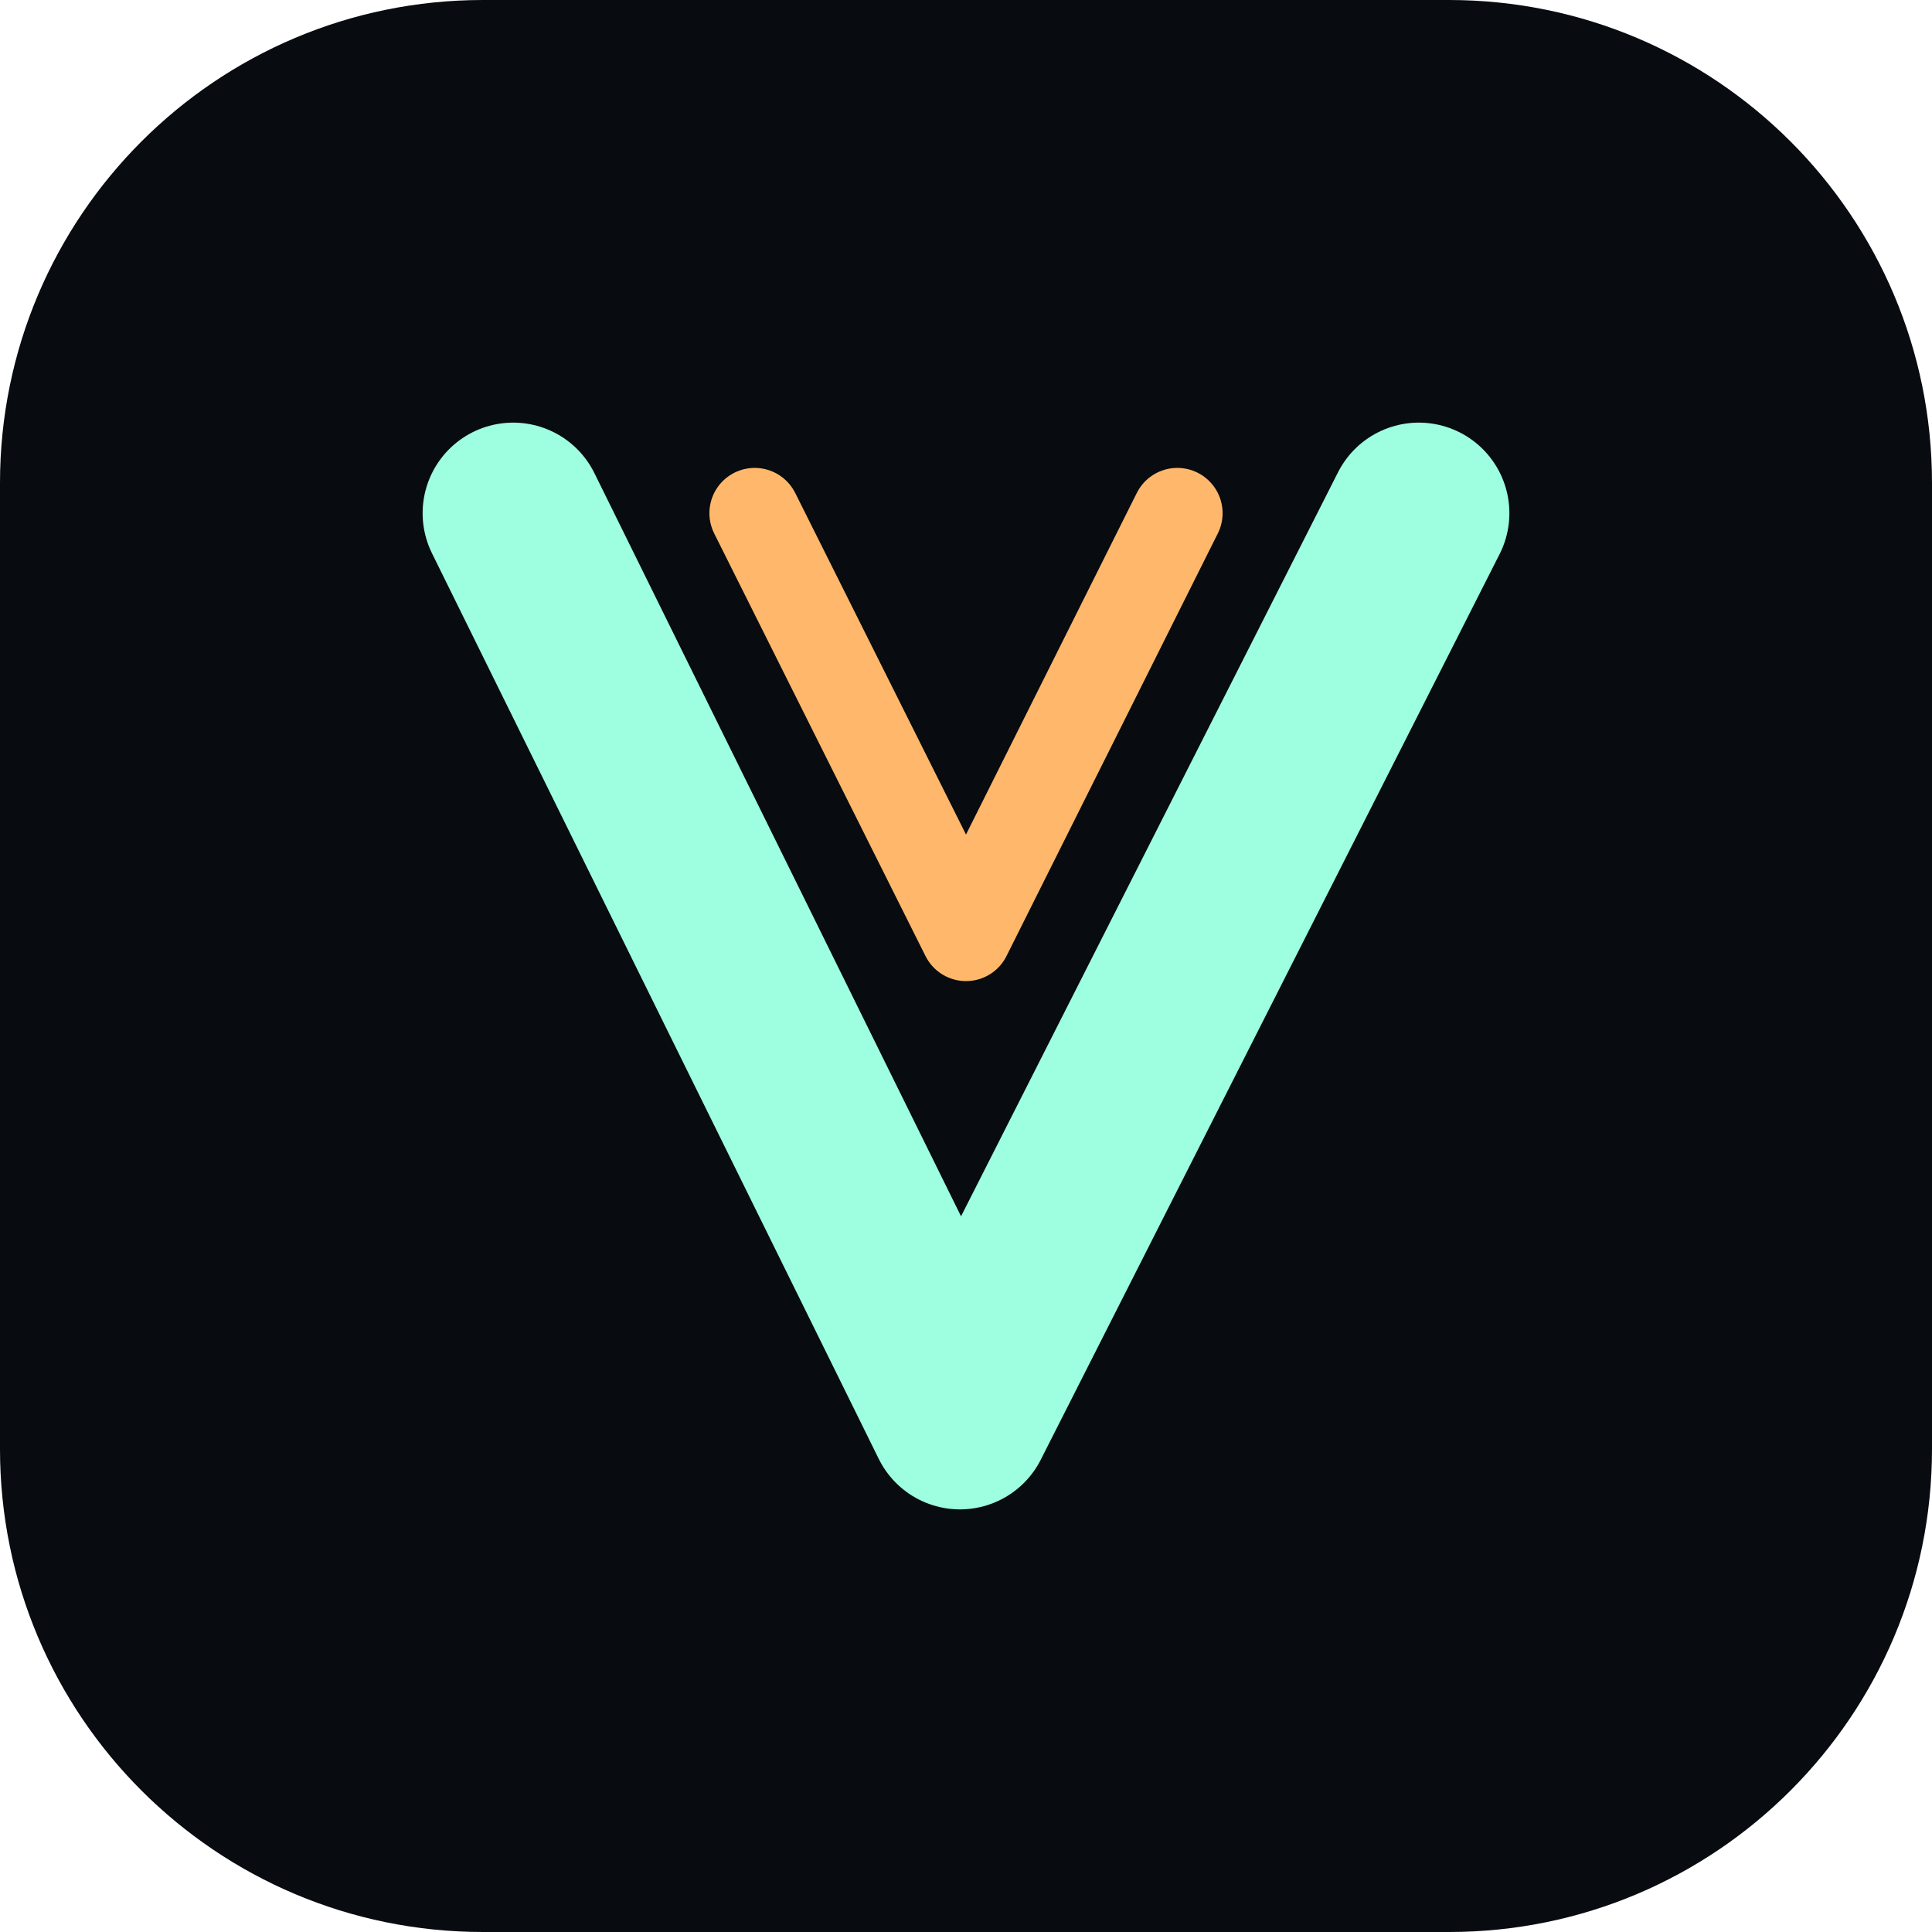
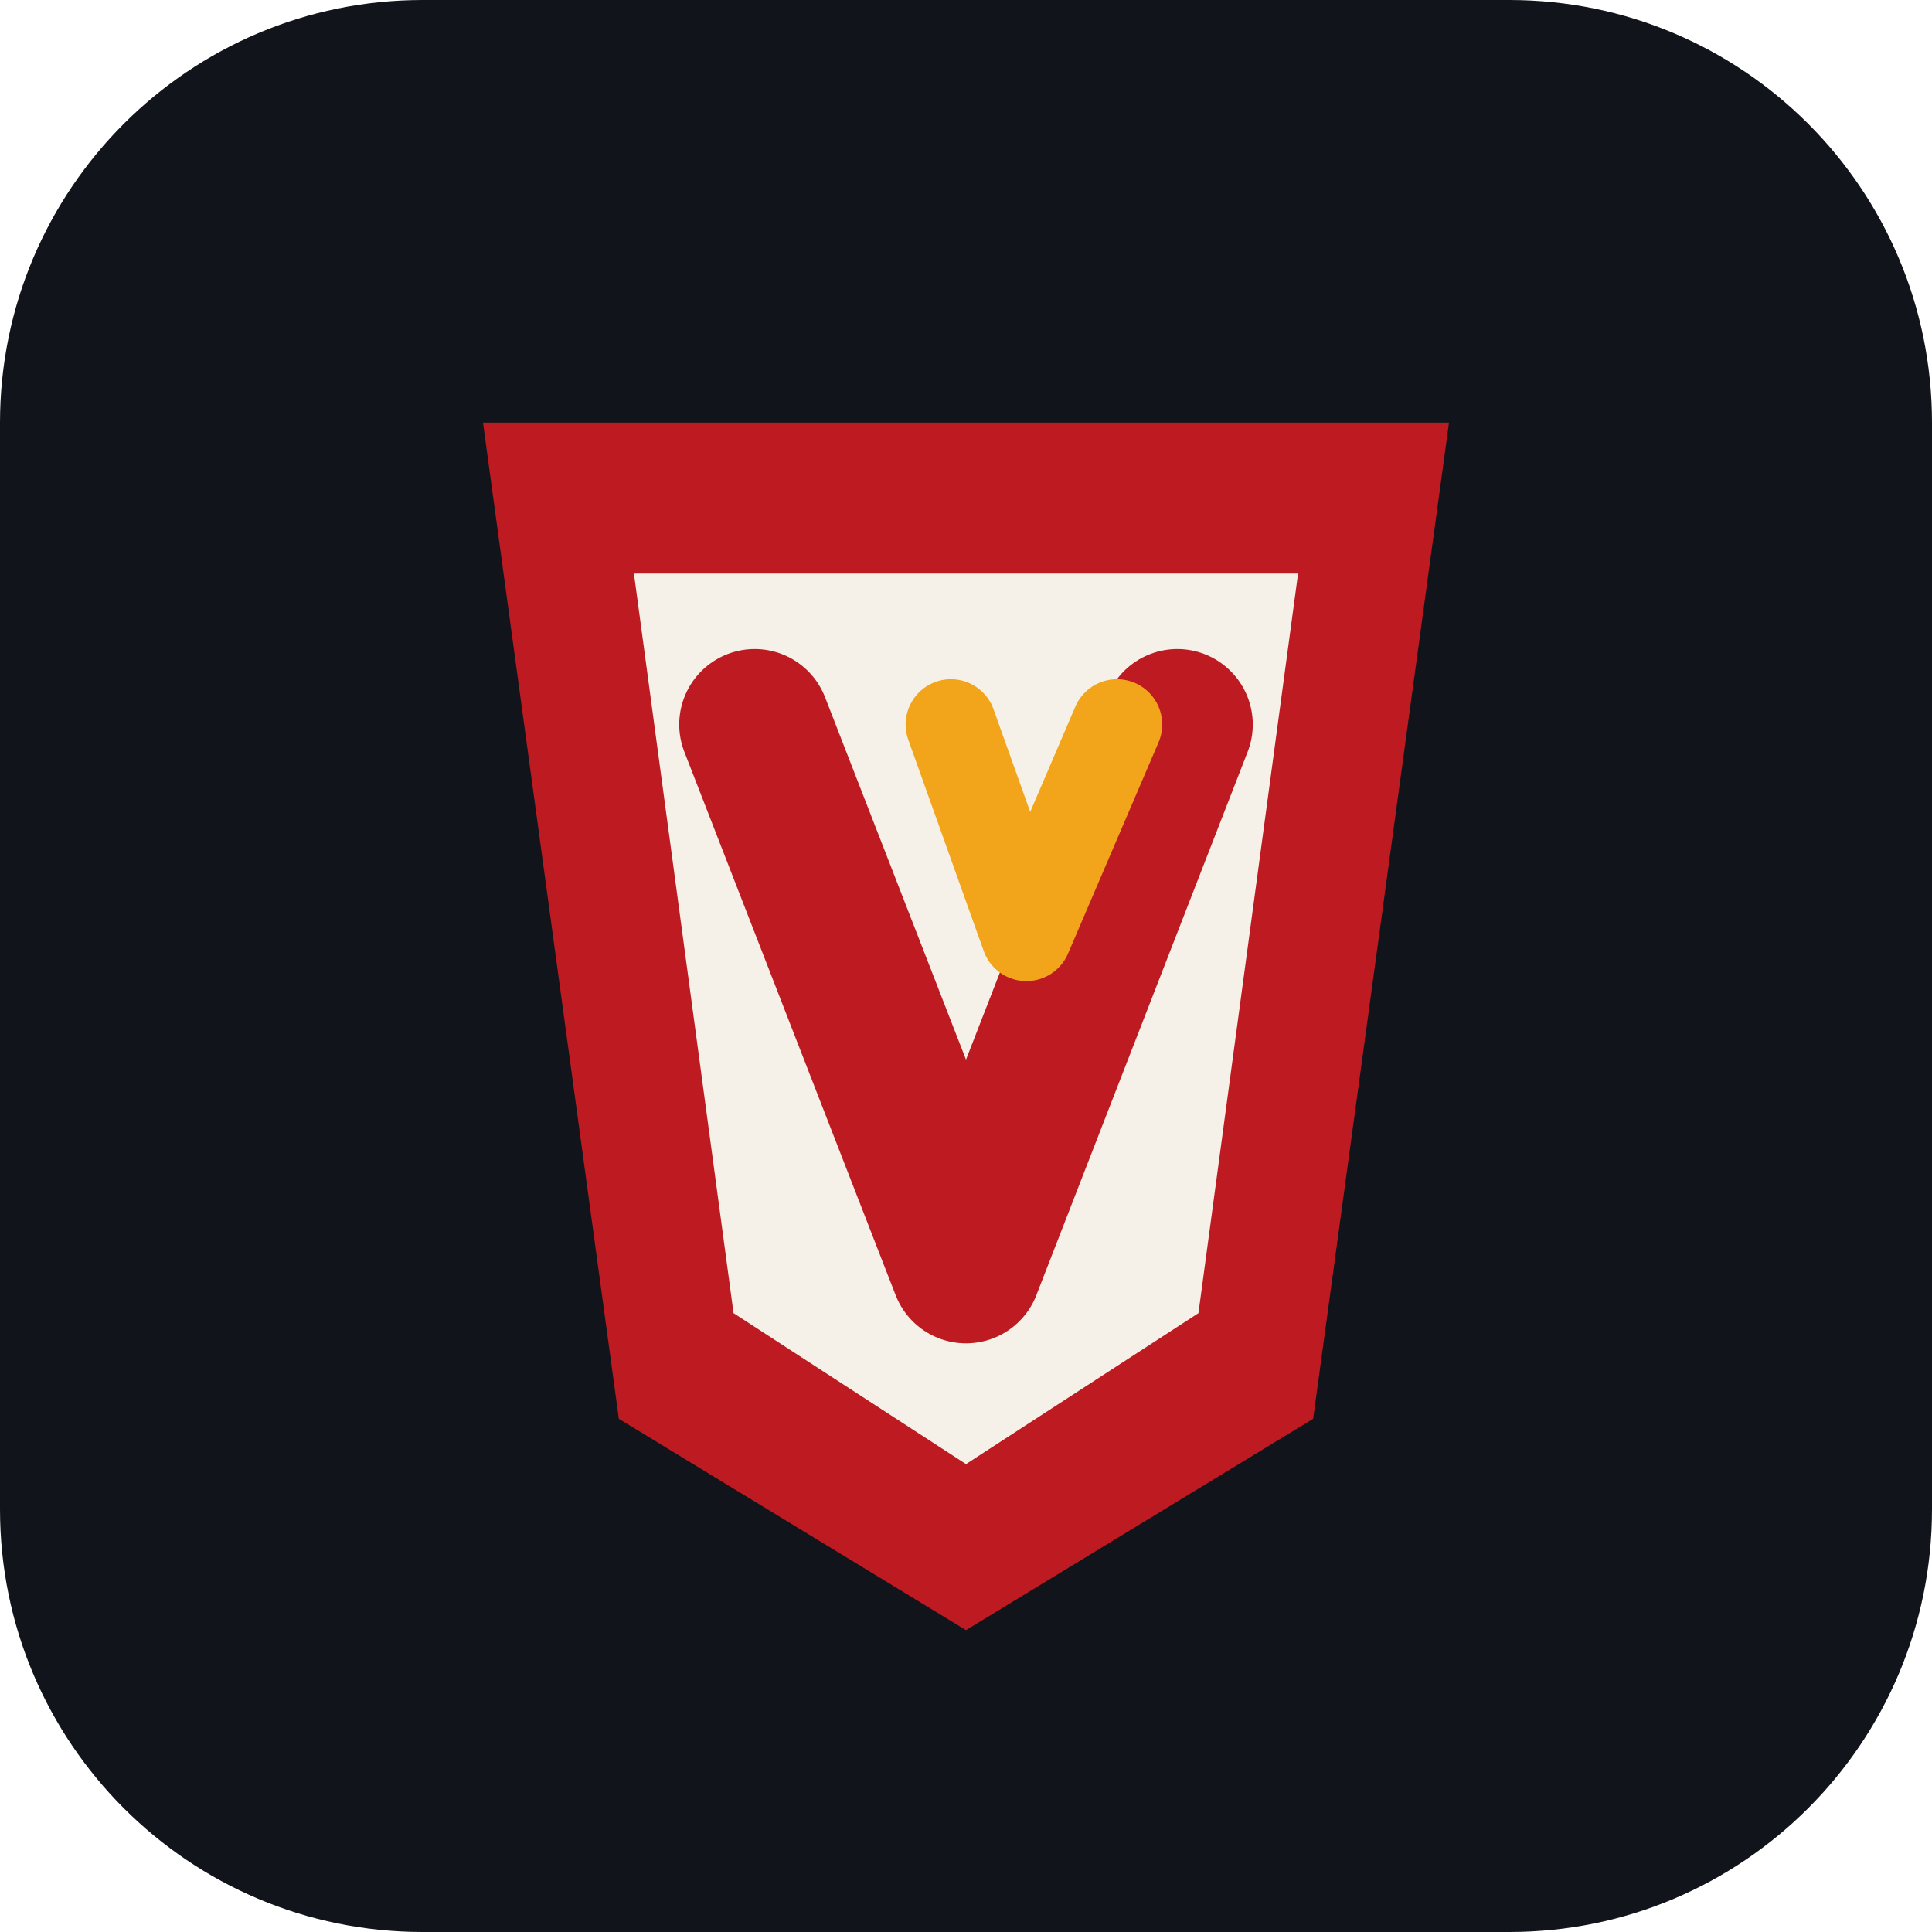
<svg xmlns="http://www.w3.org/2000/svg" width="64" height="64" viewBox="0 0 64 64" fill="none">
-   <rect width="64" height="64" rx="16" fill="#080B10" />
-   <path d="M17 17L31.8 47L47 17" stroke="#9DFFDF" stroke-width="6" stroke-linecap="round" stroke-linejoin="round" />
-   <path d="M25 17L32 31L39 17" stroke="#FFB86B" stroke-width="3" stroke-linecap="round" stroke-linejoin="round" />
+   <rect width="64" height="64" rx="14" fill="#11151B" />
+   <path d="M16 14H48L43.5 47L32 54L20.5 47L16 14Z" fill="#BD1B21" />
+   <path d="M21 19H43L39.7 43.5L32 48.5L24.3 43.5L21 19Z" fill="#F6F1E8" />
+   <path d="M25 24L32 42L39 24" stroke="#BD1B21" stroke-width="5" stroke-linecap="round" stroke-linejoin="round" />
+   <path d="M31.5 24L34 31L37 24" stroke="#F2A51A" stroke-width="3" stroke-linecap="round" stroke-linejoin="round" />
</svg>
